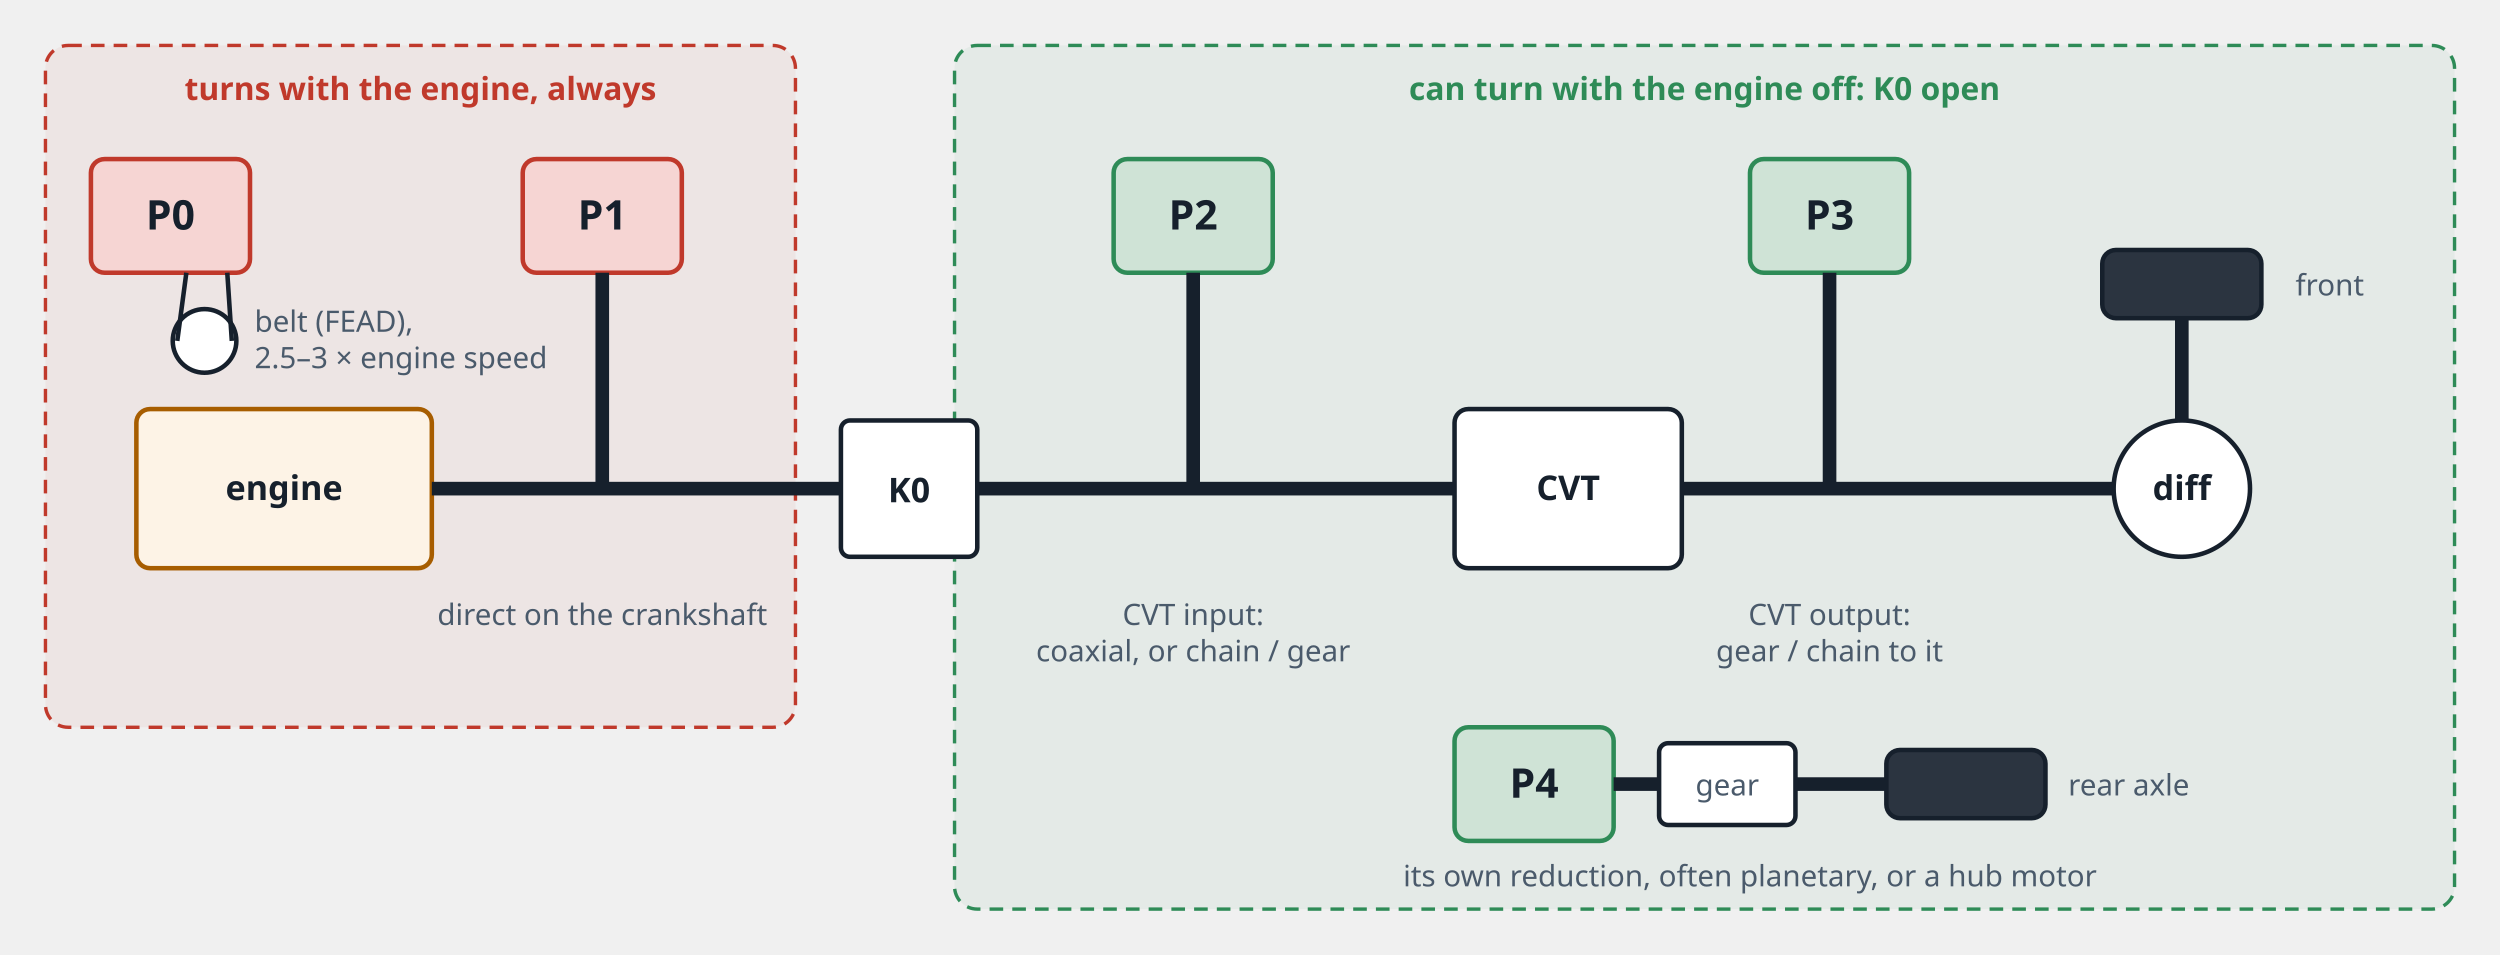
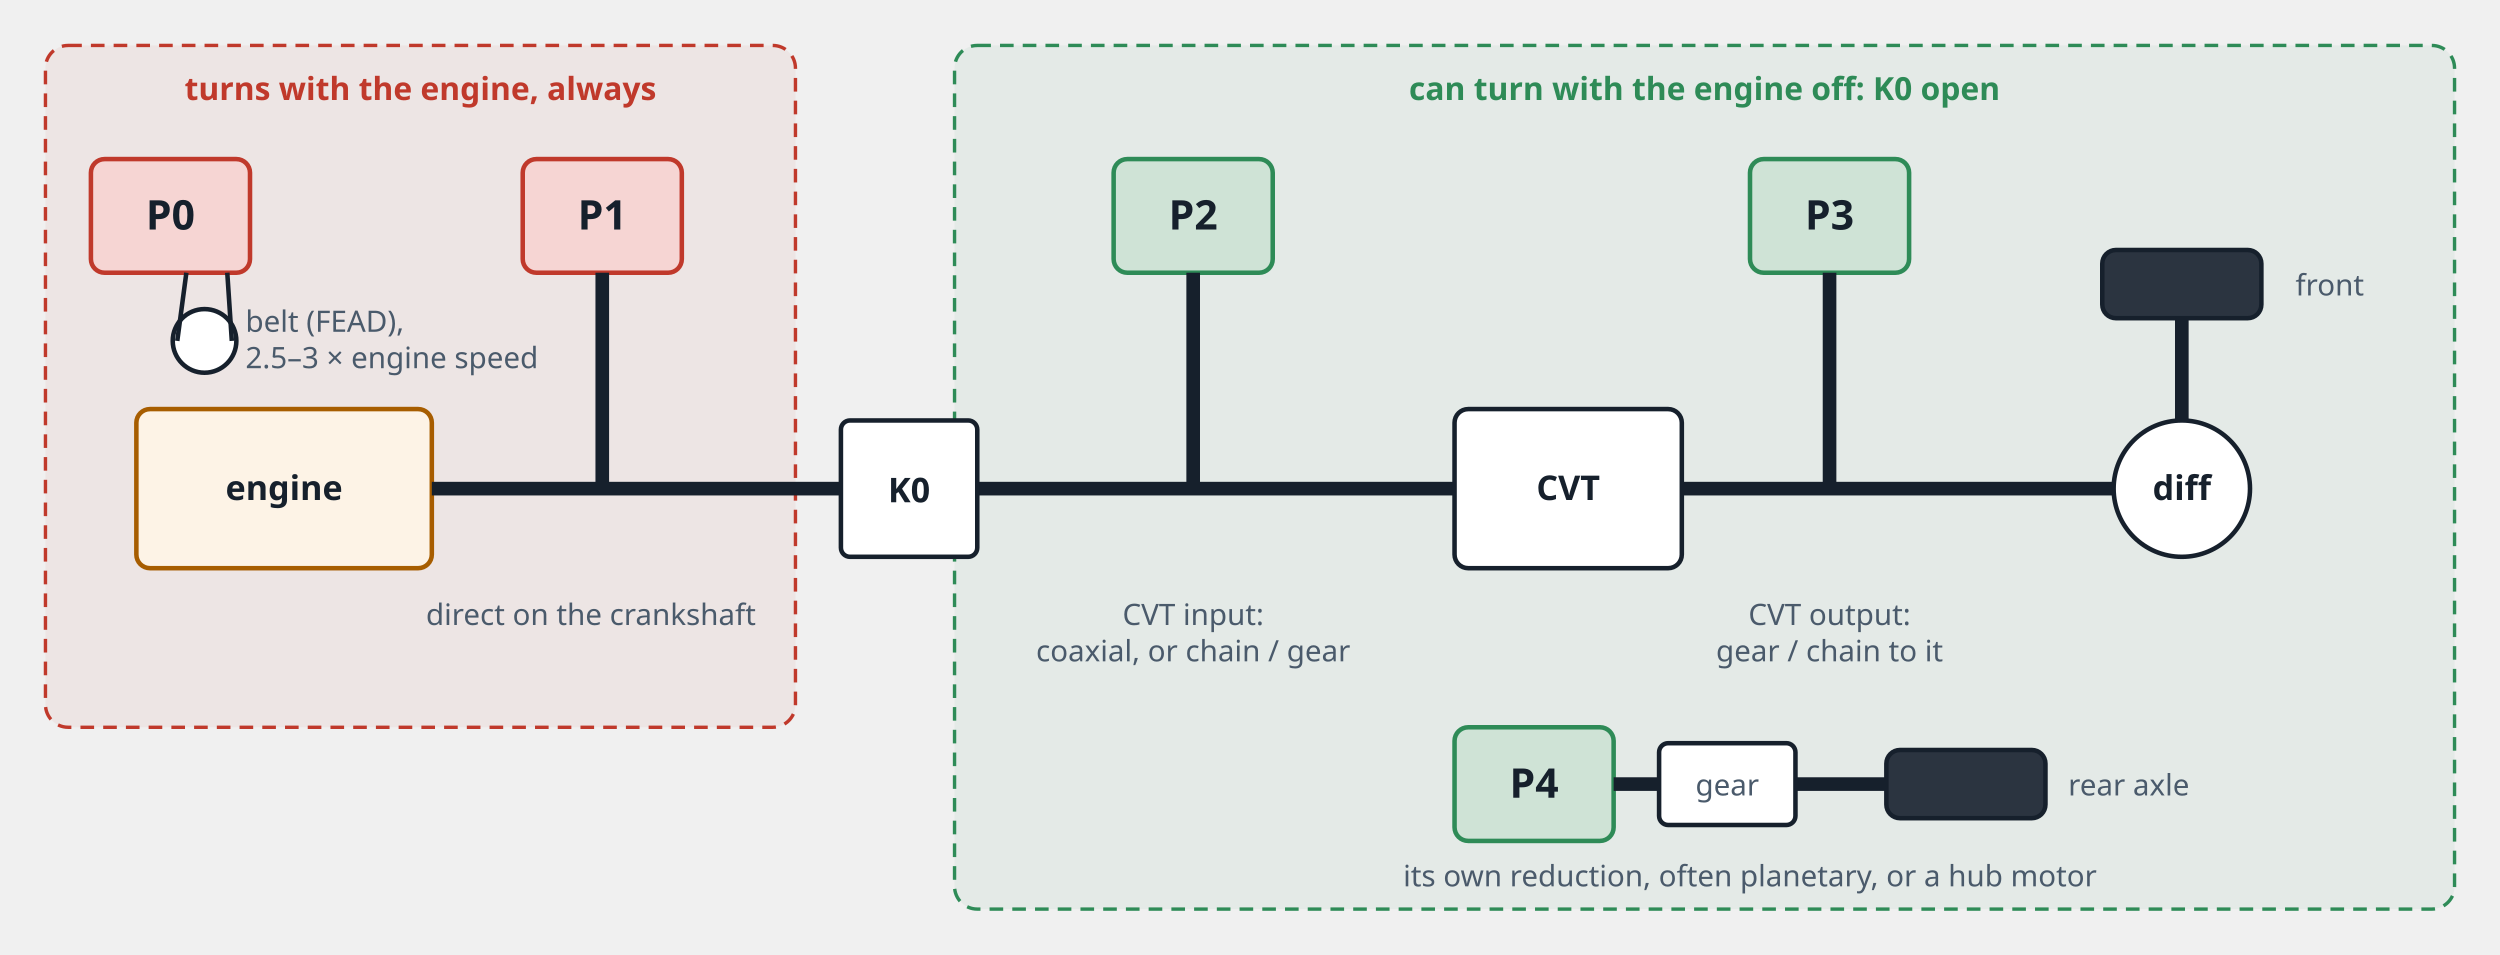
<svg xmlns="http://www.w3.org/2000/svg" viewBox="0 0 1100 420" width="1100" height="420">
  <style>
    text { font-family: sans-serif; fill: #16202c; }
    .box { fill: #fff; stroke: #16202c; stroke-width: 2; }
    .box-f { fill: #fdf3e6; stroke: #a75d00; stroke-width: 2; }
    .coupled { fill: #f6d5d3; stroke: #c0392b; stroke-width: 2; }
    .free { fill: #cfe3d6; stroke: #2e8b57; stroke-width: 2; }
    .shaft { stroke: #16202c; stroke-width: 6; fill: none; }
    .belt { stroke: #16202c; stroke-width: 2; fill: none; }
    .wheel { fill: #2b3440; stroke: #16202c; stroke-width: 2; }
    .zone-c { fill: rgba(192, 57, 43, 0.06); stroke: #c0392b; stroke-width: 1.5; stroke-dasharray: 6 4; }
    .zone-f { fill: rgba(46, 139, 87, 0.06); stroke: #2e8b57; stroke-width: 1.5; stroke-dasharray: 6 4; }
    .b { font-size: 15px; font-weight: 600; }
    .p { font-size: 18px; font-weight: 700; }
    .lbl { font-size: 13px; fill: #4a5a6b; }
    .r { font-size: 14px; font-weight: 600; fill: #c0392b; }
    .g { font-size: 14px; font-weight: 600; fill: #2e8b57; }
  </style>
  <rect class="zone-c" x="20" y="20" width="330" height="300" rx="10" />
  <text x="185" y="44" text-anchor="middle" class="r">turns with the engine, always</text>
  <rect class="zone-f" x="420" y="20" width="660" height="380" rx="10" />
  <text x="750" y="44" text-anchor="middle" class="g">can turn with the engine off: K0 open</text>
  <rect class="box-f" x="60" y="180" width="130" height="70" rx="6" />
  <text x="125" y="220" text-anchor="middle" class="b">engine</text>
  <circle cx="90" cy="150" r="14" class="box" />
  <rect class="coupled" x="40" y="70" width="70" height="50" rx="6" />
  <text x="75" y="101" text-anchor="middle" class="p">P0</text>
  <path class="belt" d="M100 120 L102 150 M82 120 L78 150" />
-   <text x="112" y="146" class="lbl">belt (FEAD),</text>
-   <text x="112" y="162" class="lbl">2.5–3 × engine speed</text>
+   <text x="108" y="146" class="lbl">belt (FEAD),</text>
+   <text x="108" y="162" class="lbl">2.5–3 × engine speed</text>
  <path class="shaft" d="M190 215 H380" />
  <rect class="coupled" x="230" y="70" width="70" height="50" rx="6" />
  <text x="265" y="101" text-anchor="middle" class="p">P1</text>
  <path class="shaft" d="M265 120 V215" />
-   <text x="265" y="275" text-anchor="middle" class="lbl">direct on the crankshaft</text>
+   <text x="260" y="275" text-anchor="middle" class="lbl">direct on the crankshaft</text>
  <rect class="box" x="370" y="185" width="60" height="60" rx="4" />
  <text x="400" y="221" text-anchor="middle" class="b">K0</text>
  <path class="shaft" d="M430 215 H640" />
  <rect class="free" x="490" y="70" width="70" height="50" rx="6" />
  <text x="525" y="101" text-anchor="middle" class="p">P2</text>
  <path class="shaft" d="M525 120 V215" />
  <text x="525" y="275" text-anchor="middle" class="lbl">CVT input:</text>
  <text x="525" y="291" text-anchor="middle" class="lbl">coaxial, or chain / gear</text>
  <rect class="box" x="640" y="180" width="100" height="70" rx="6" />
  <text x="690" y="220" text-anchor="middle" class="b">CVT</text>
  <path class="shaft" d="M740 215 H930" />
  <rect class="free" x="770" y="70" width="70" height="50" rx="6" />
  <text x="805" y="101" text-anchor="middle" class="p">P3</text>
  <path class="shaft" d="M805 120 V215" />
  <text x="805" y="275" text-anchor="middle" class="lbl">CVT output:</text>
  <text x="805" y="291" text-anchor="middle" class="lbl">gear / chain to it</text>
  <circle cx="960" cy="215" r="30" class="box" />
  <text x="960" y="220" text-anchor="middle" class="b">diff</text>
  <path class="shaft" d="M960 185 V140" />
  <rect class="wheel" x="925" y="110" width="70" height="30" rx="6" />
  <text x="1010" y="130" class="lbl">front</text>
  <rect class="free" x="640" y="320" width="70" height="50" rx="6" />
  <text x="675" y="351" text-anchor="middle" class="p">P4</text>
  <path class="shaft" d="M710 345 H830" />
  <rect class="box" x="730" y="327" width="60" height="36" rx="4" />
  <text x="760" y="350" text-anchor="middle" class="lbl">gear</text>
  <rect class="wheel" x="830" y="330" width="70" height="30" rx="6" />
  <text x="910" y="350" class="lbl">rear axle</text>
  <text x="770" y="390" text-anchor="middle" class="lbl">its own reduction, often planetary, or a hub motor</text>
</svg>
